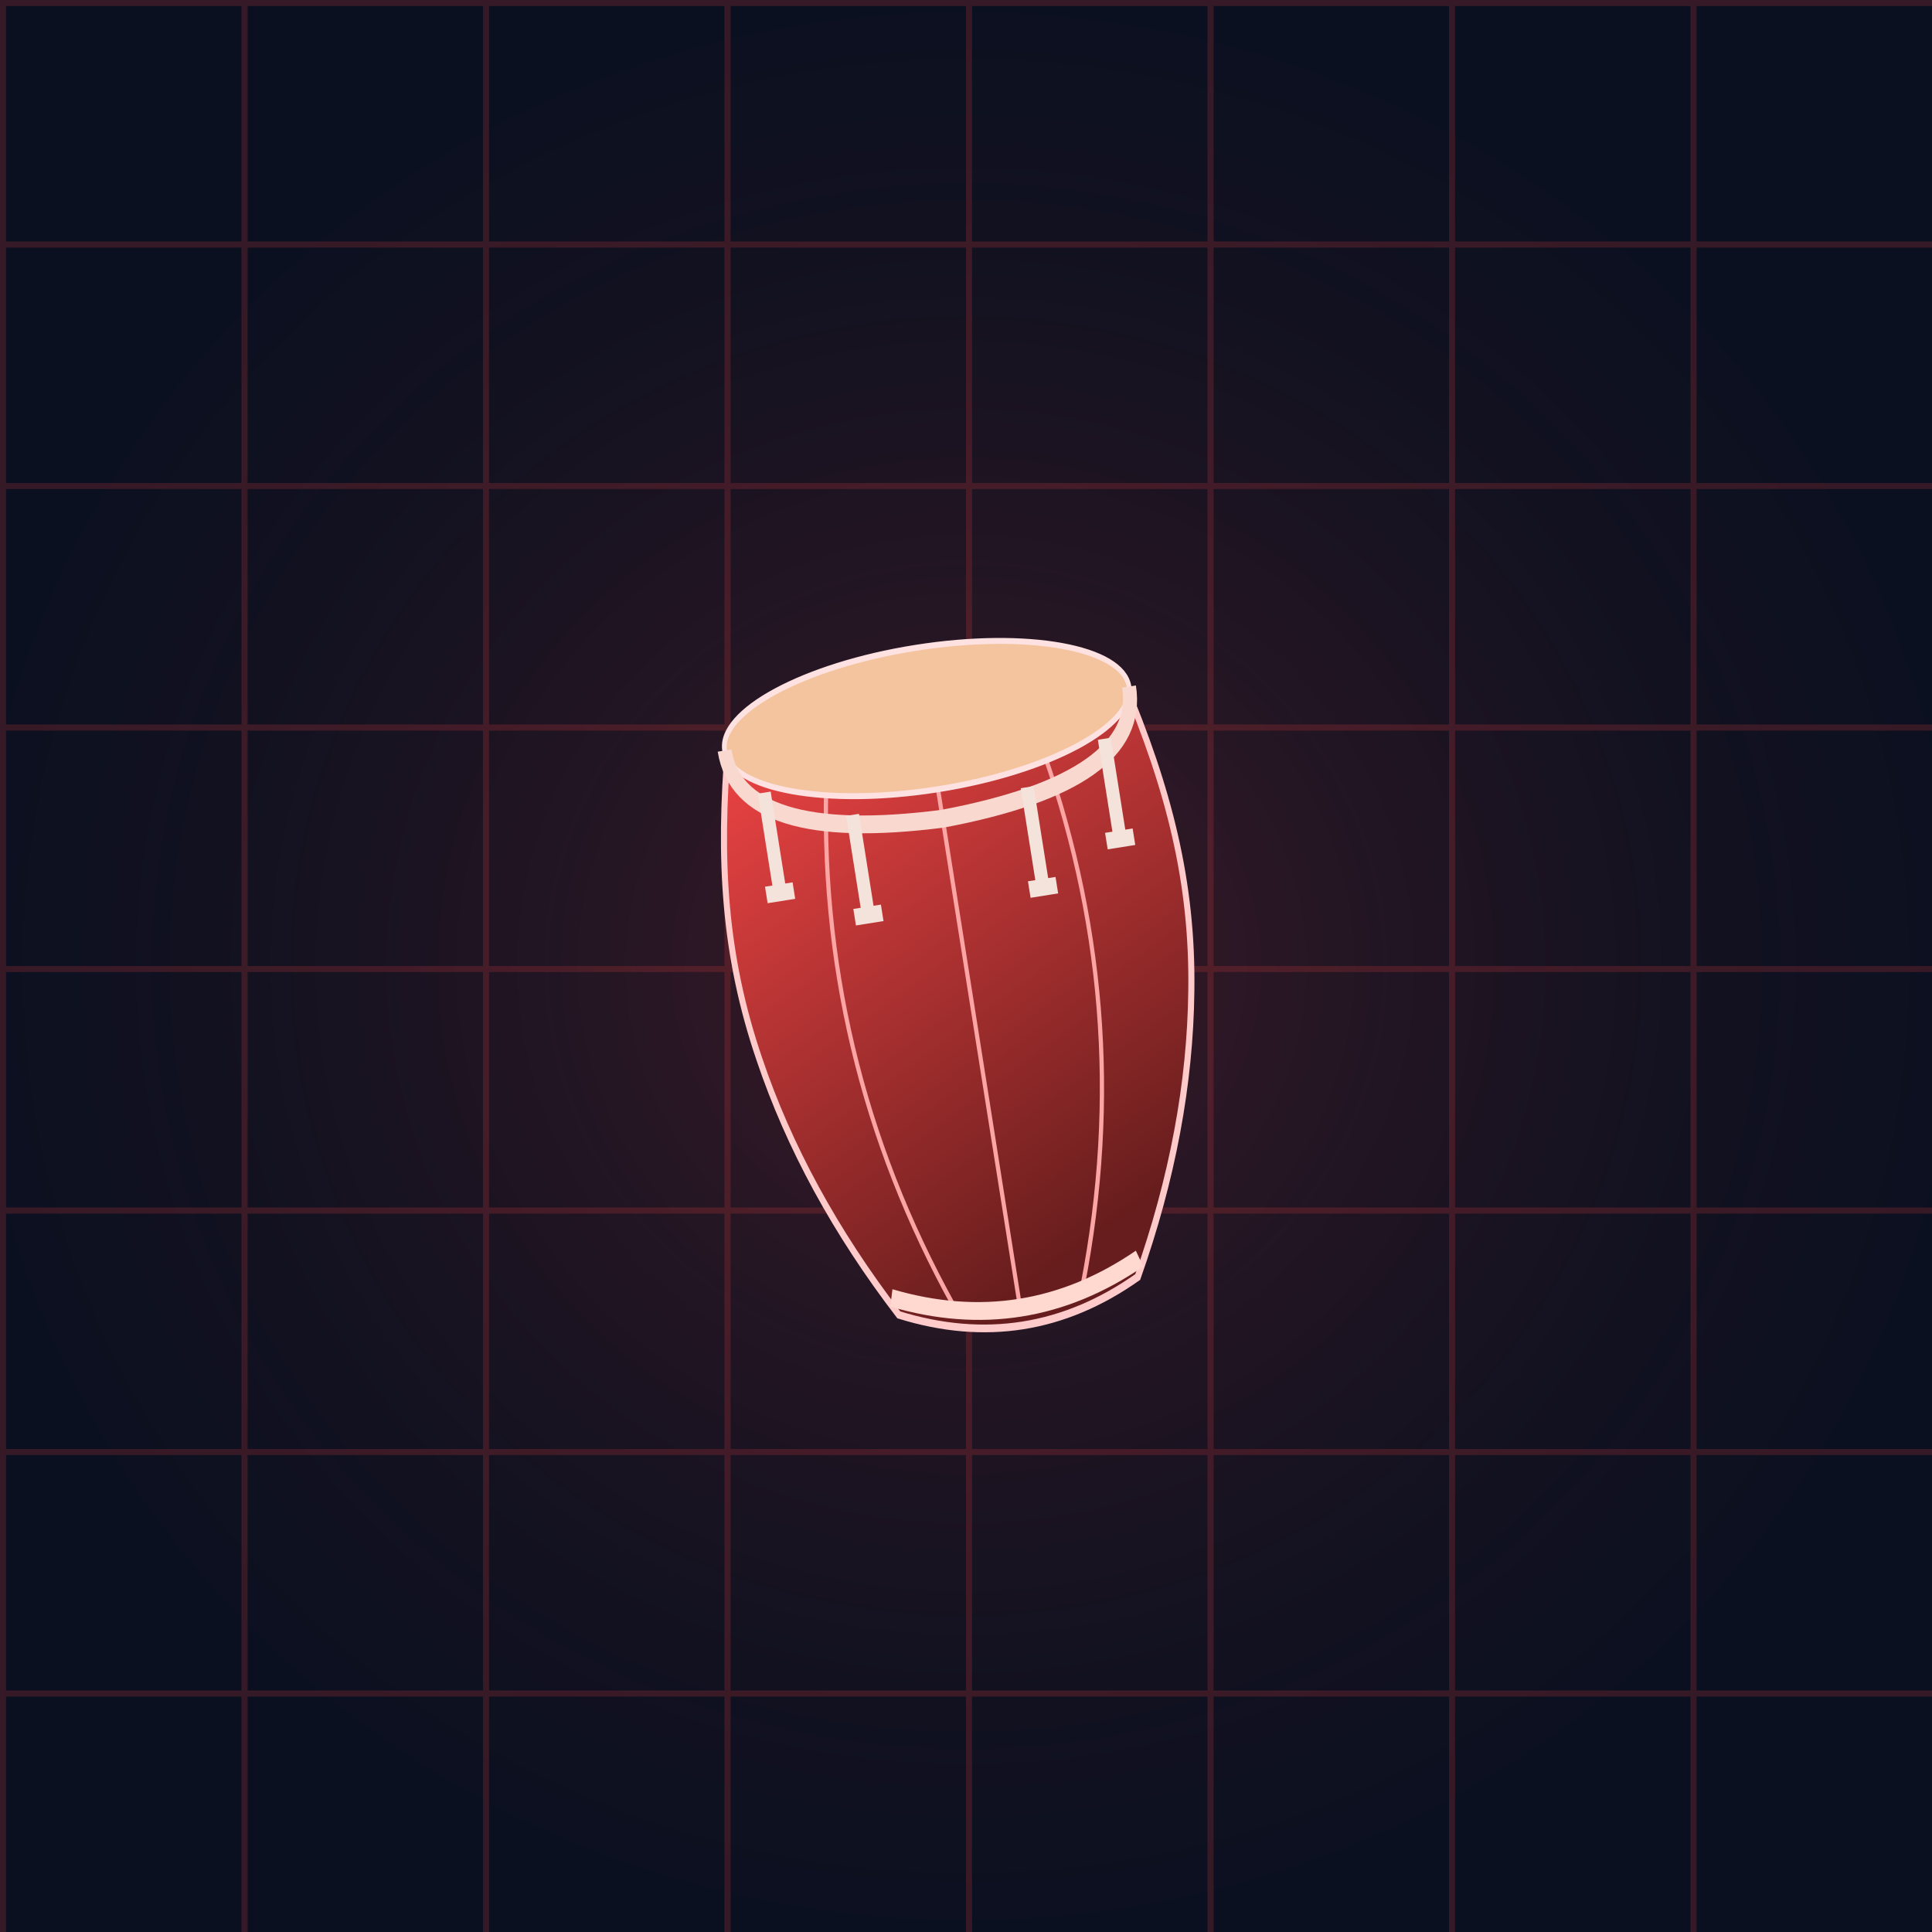
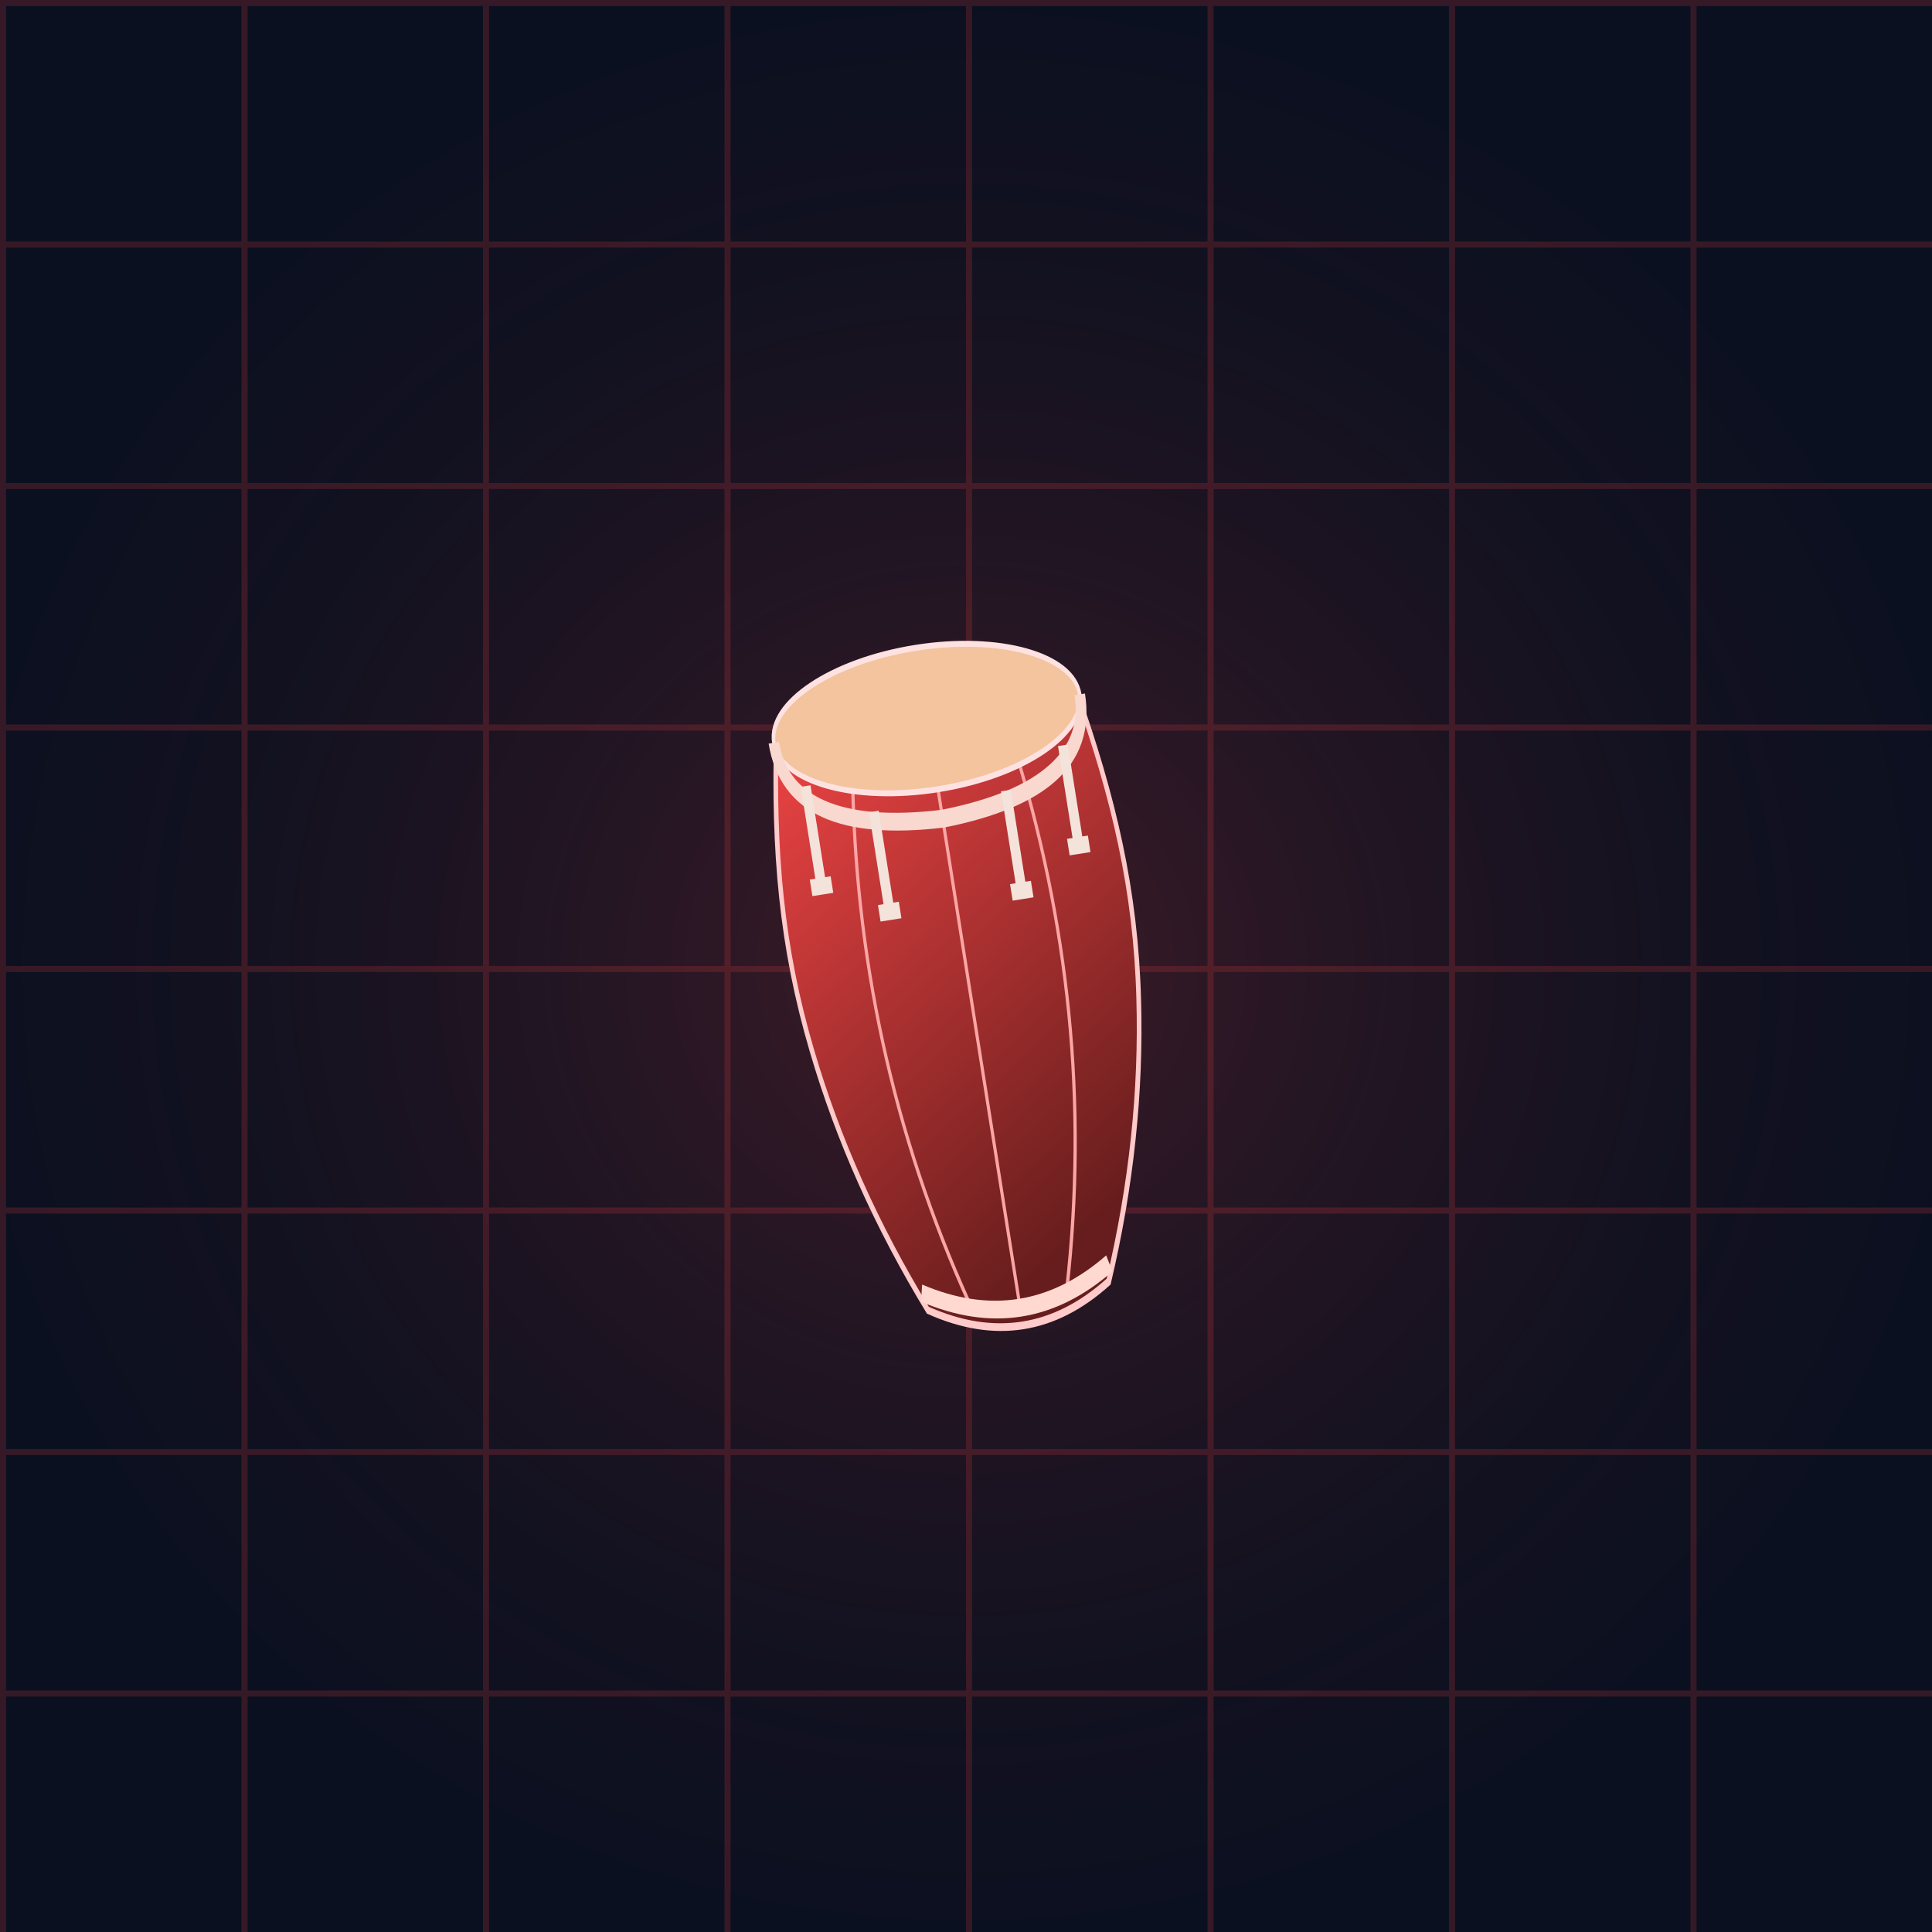
<svg xmlns="http://www.w3.org/2000/svg" viewBox="0 0 160 160">
  <defs>
    <linearGradient id="wood" x1="0%" y1="0%" x2="38%" y2="100%">
      <stop stop-color="#ef4444" />
      <stop offset="1" stop-color="#671d1d" />
    </linearGradient>
    <radialGradient id="halo">
      <stop stop-color="#ef4444" stop-opacity=".23" />
      <stop offset="1" stop-color="#671d1d" stop-opacity="0" />
    </radialGradient>
    <pattern id="grid" width="20" height="20" patternUnits="userSpaceOnUse">
      <path d="M20 0H0V20" fill="none" stroke="#ef4444" stroke-opacity=".19" stroke-width="1" />
    </pattern>
  </defs>
  <rect x="0" y="0" width="160" height="160" rx="0" fill="#0b1020" stroke="none" />
  <ellipse cx="80.0" cy="80.0" rx="83.2" ry="81.6" fill="url(#halo)" stroke="none" />
  <rect x="0" y="0" width="160" height="160" rx="0" fill="url(#grid)" stroke="none" />
  <g transform="translate(80 80) rotate(-9) scale(0.494)">
-     <g transform="scale(.78 1)">
+     <g transform="scale(.59 1)">
      <path d="M-43-43C-49-24-51-8-47 10Q-42 33-26 56Q0 66 26 56Q42 33 47 10C51-8 49-24 43-43Z" fill="url(#wood)" stroke="#fecaca" stroke-width="1.3" />
      <path d="M-23-36Q-35 11-14 56M23-36Q35 11 14 56M0-34V59" fill="none" stroke="#fca5a5" stroke-width="0.9" />
      <ellipse cx="0" cy="-42" rx="44" ry="12" fill="#f3c49e" stroke="#fee2e2" />
      <path d="M-44-42Q-44-26 0-25Q44-26 44-42" fill="none" stroke="#f8d8cf" stroke-width="3" />
      <path d="M-37 -34v18m-3-1h6" fill="none" stroke="#f4e3db" stroke-width="2.8" />
      <path d="M-19 -28v18m-3-1h6" fill="none" stroke="#f4e3db" stroke-width="2.8" />
      <path d="M19 -28v18m-3-1h6" fill="none" stroke="#f4e3db" stroke-width="2.8" />
      <path d="M37 -34v18m-3-1h6" fill="none" stroke="#f4e3db" stroke-width="2.8" />
      <path d="M-27 53Q0 63 27 53" fill="none" stroke="#ffd9cf" stroke-width="3" />
    </g>
  </g>
</svg>
